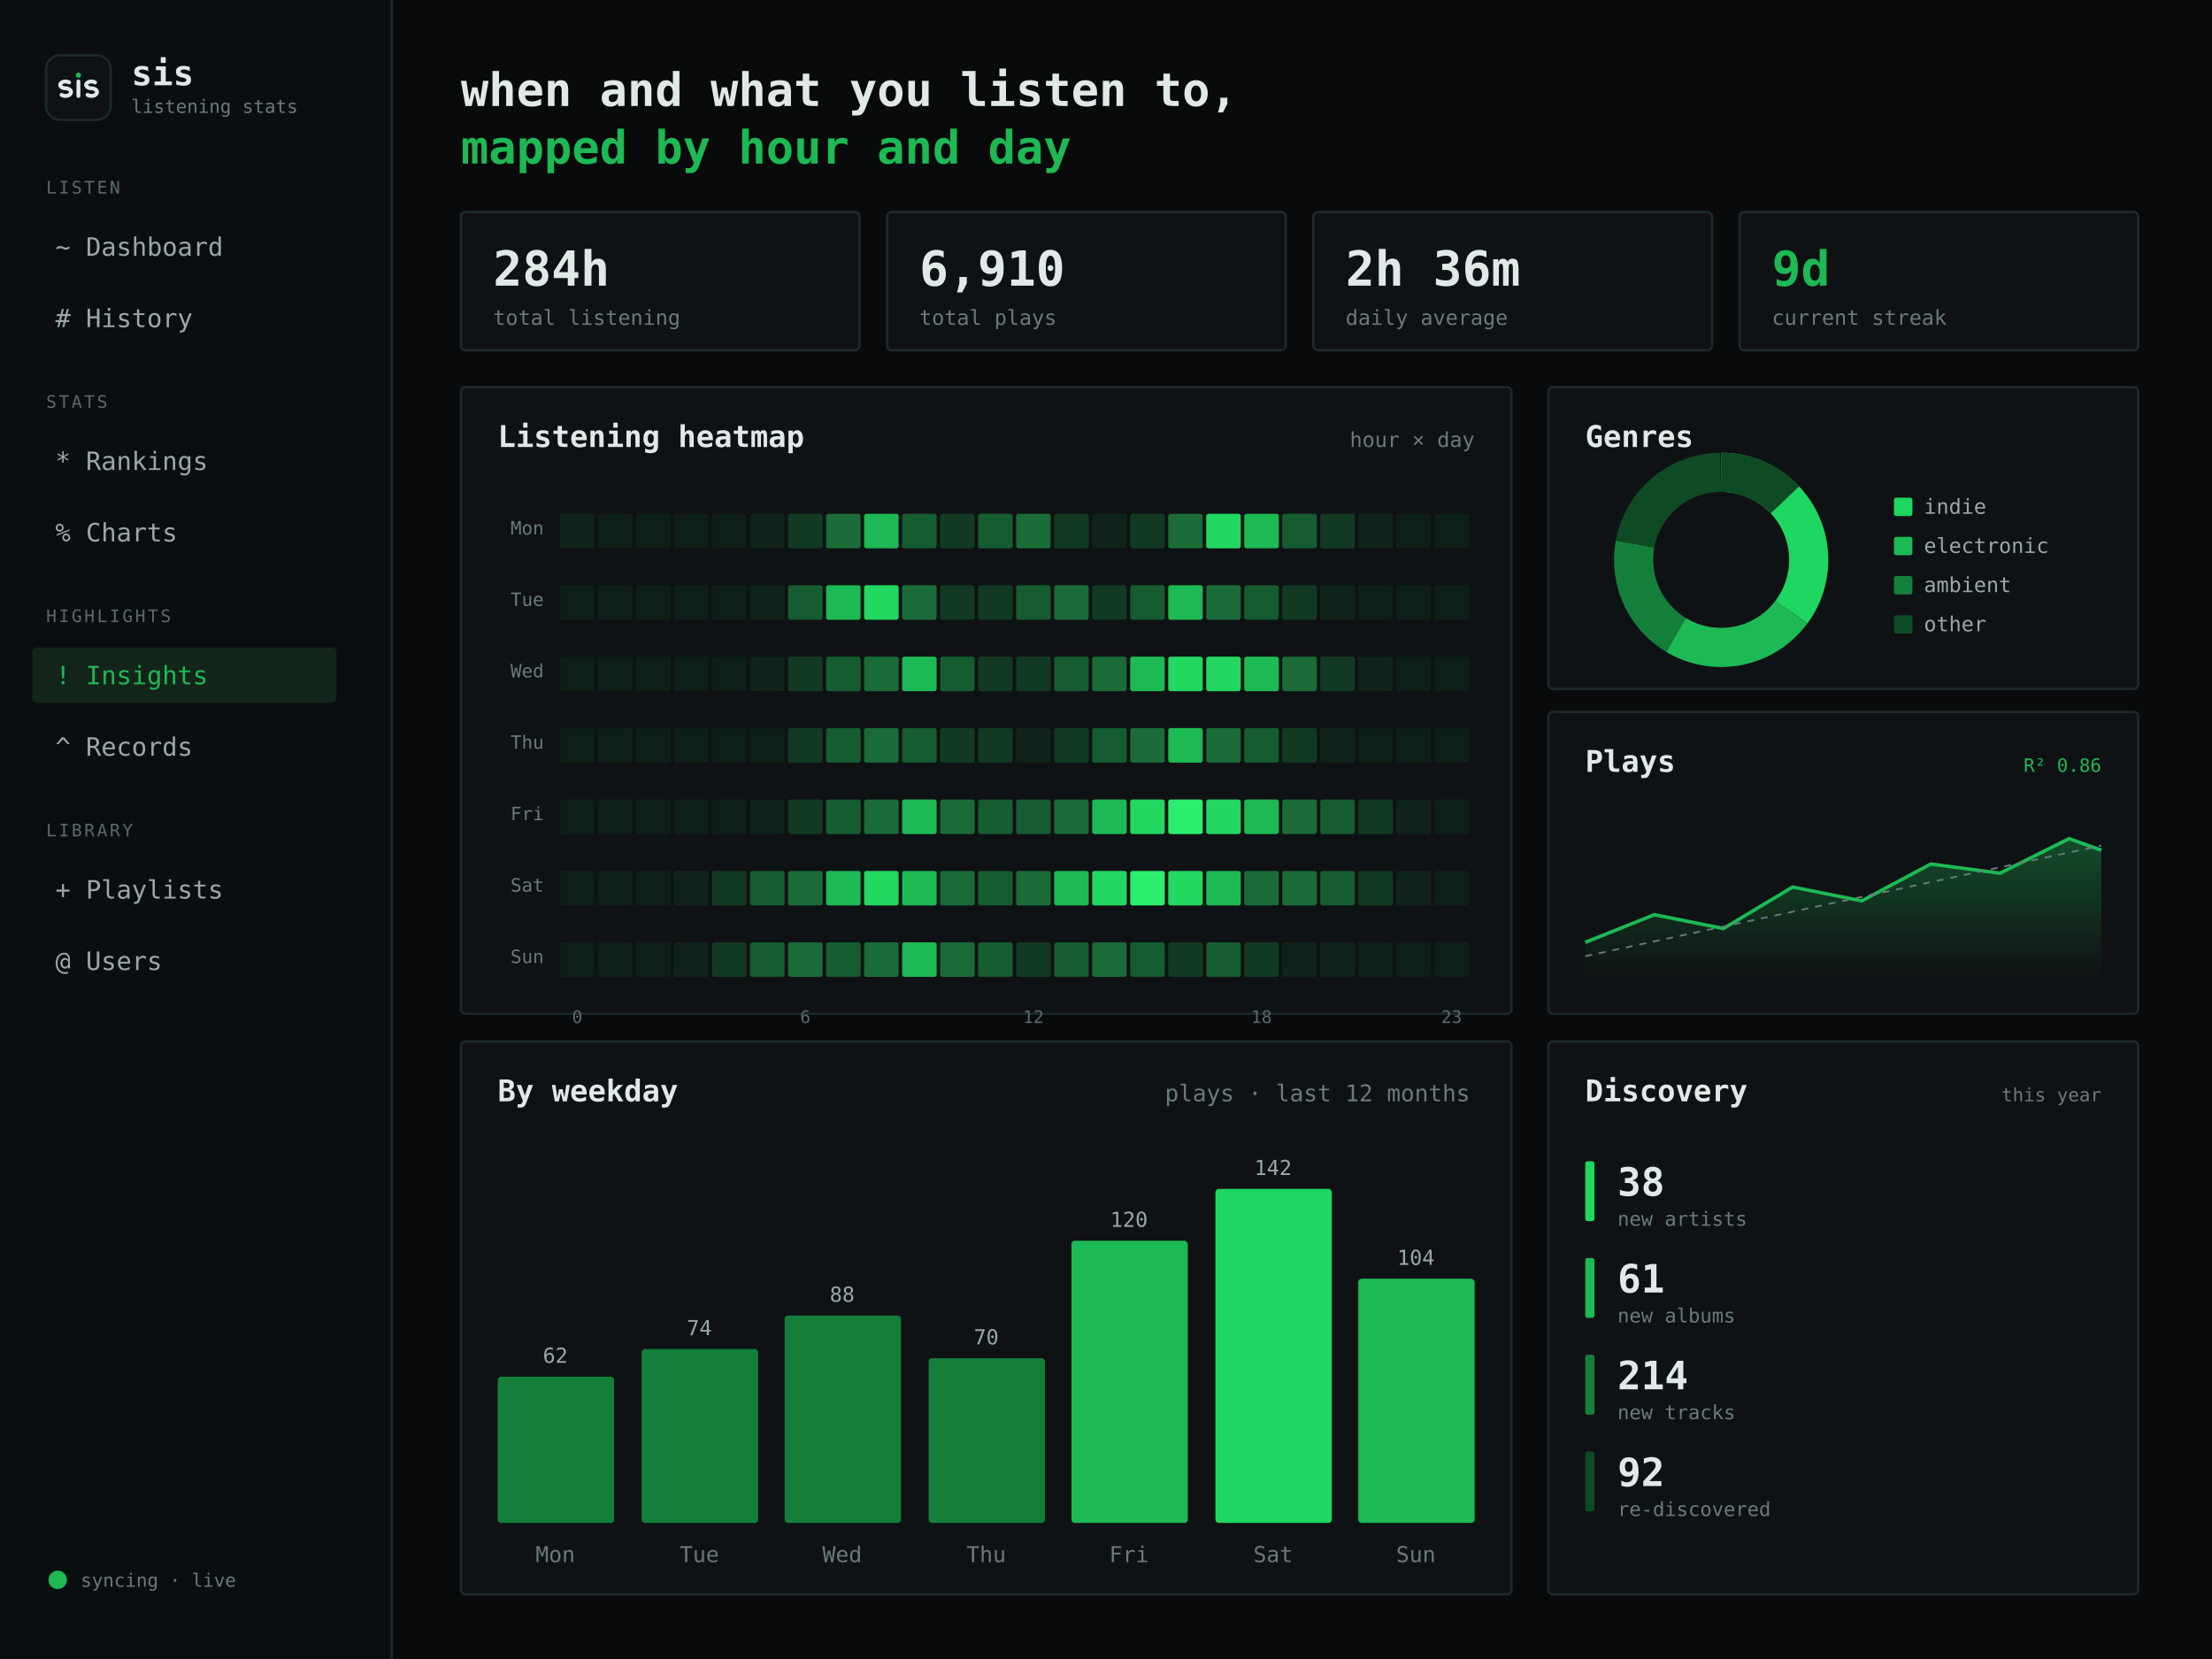
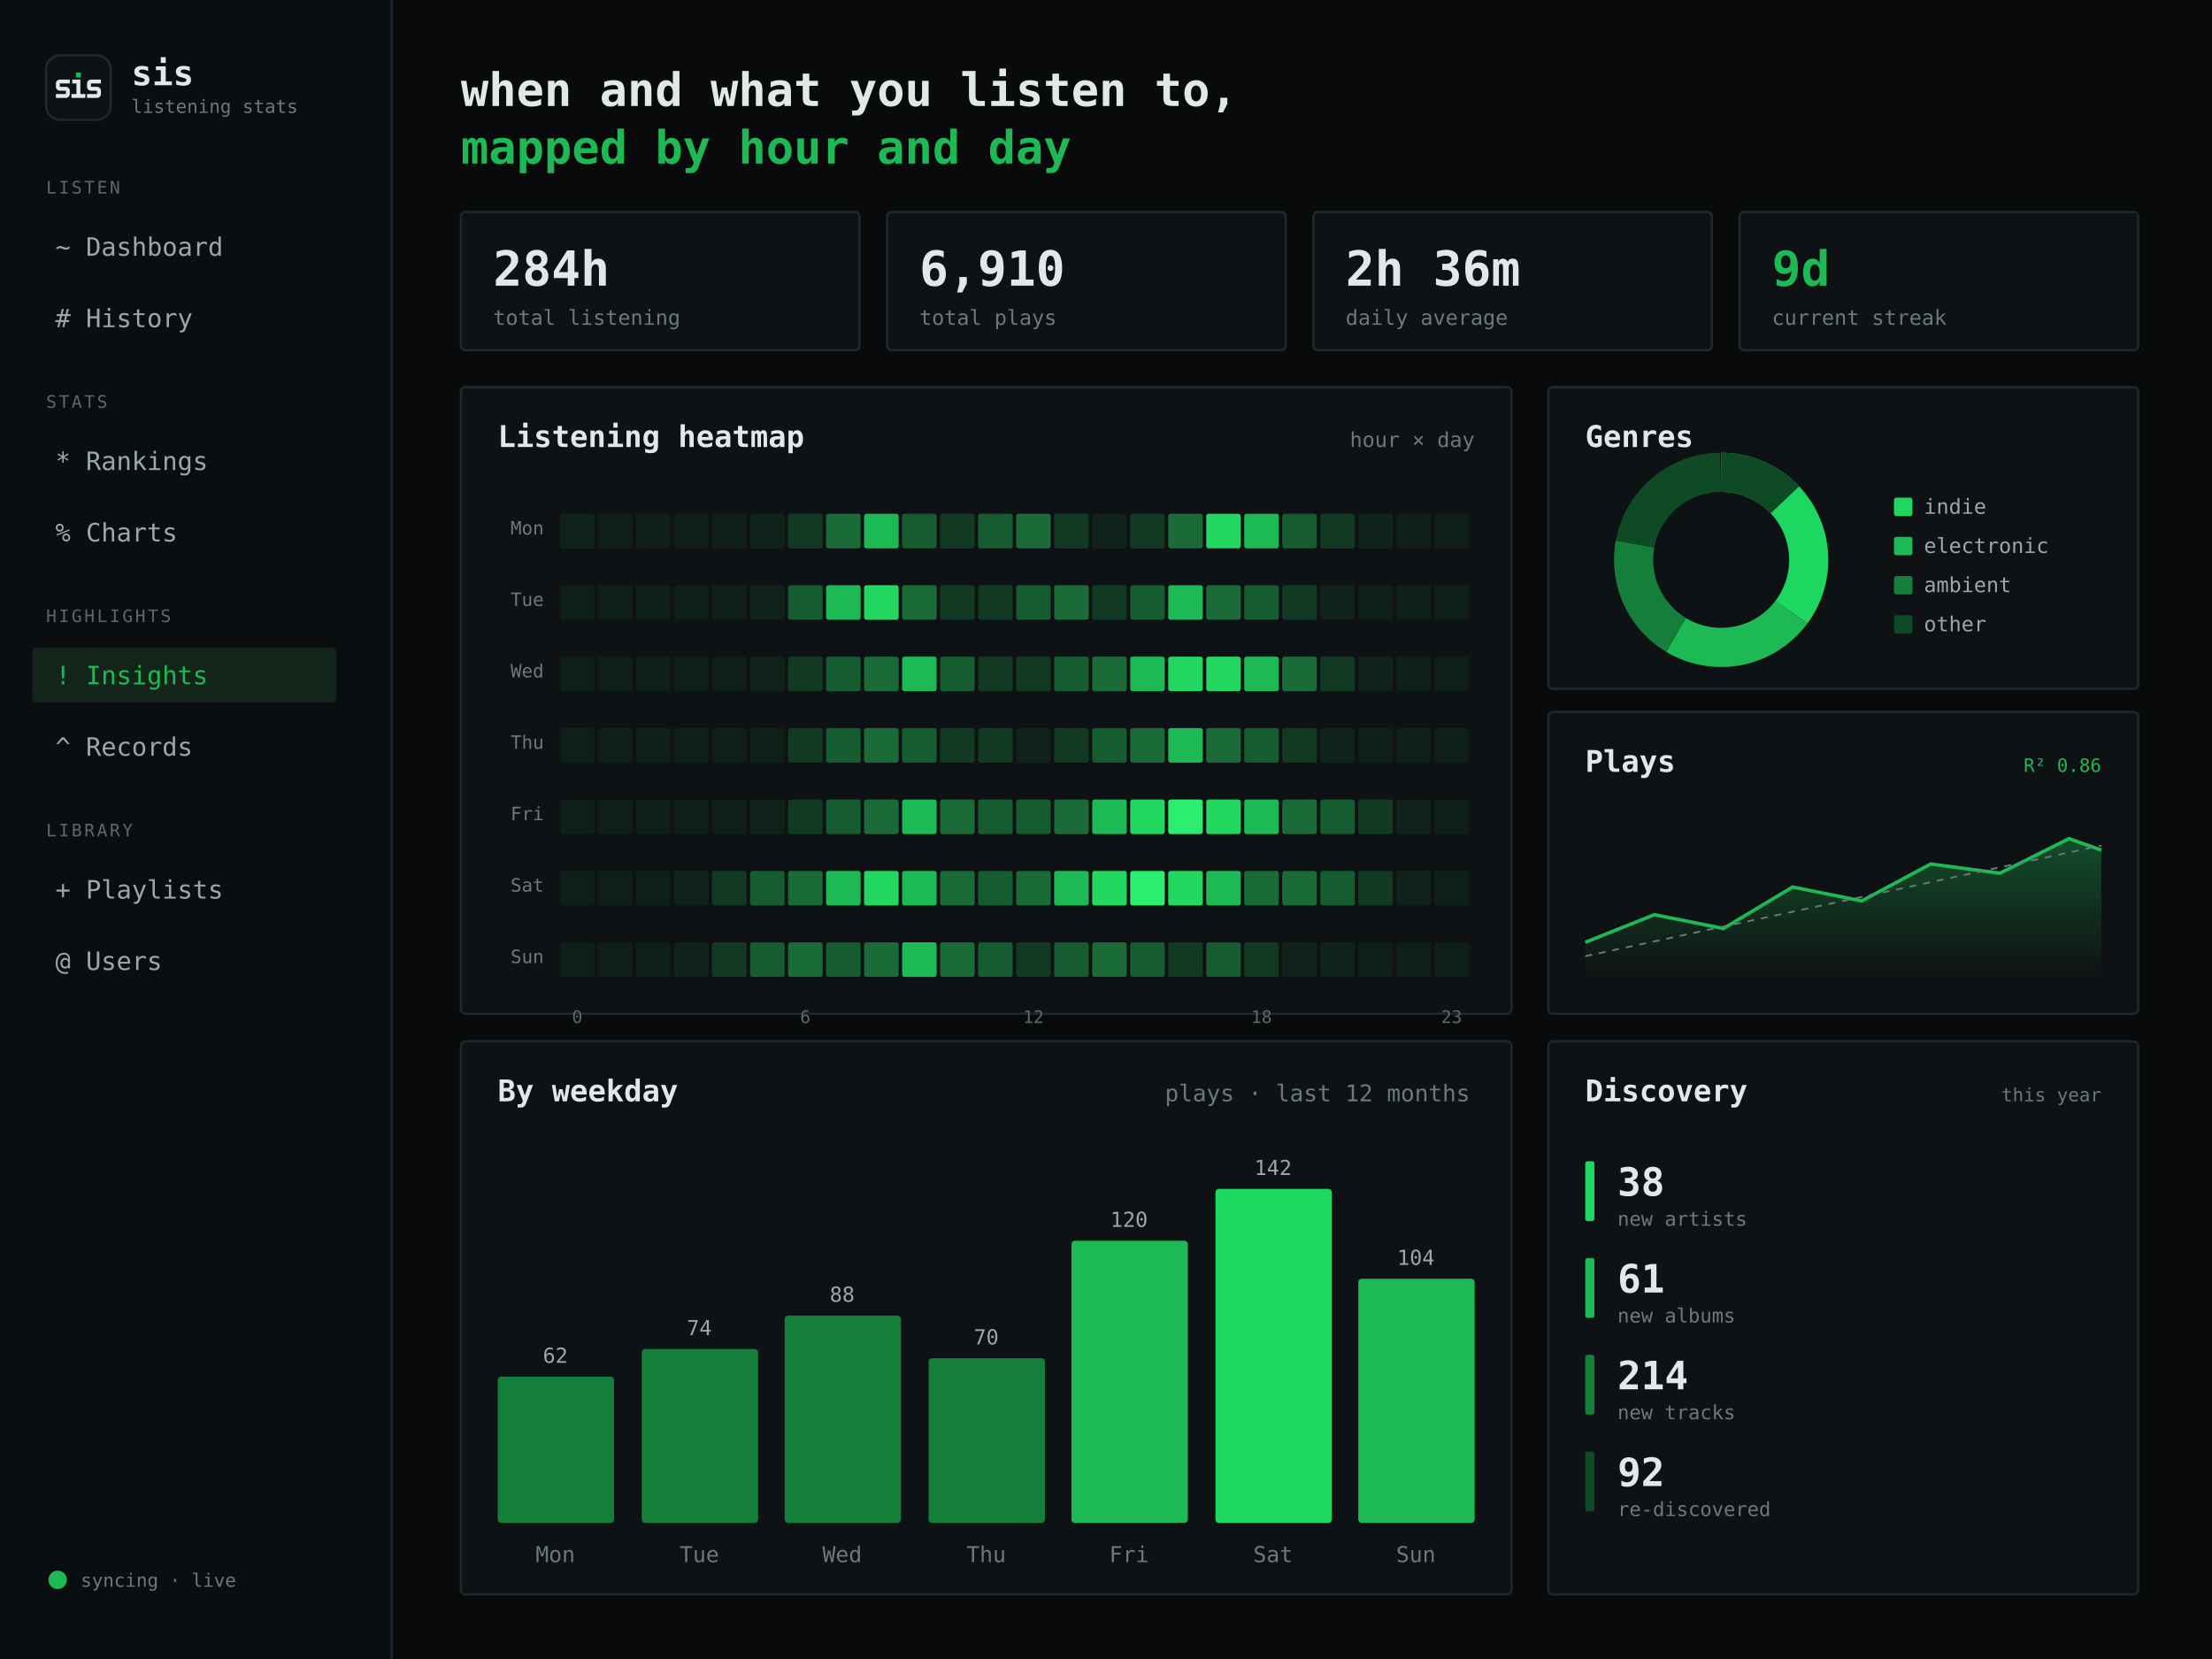
<svg xmlns="http://www.w3.org/2000/svg" width="2732" height="2048" viewBox="0 0 1920 1439.4" font-family="DejaVu Sans Mono, monospace">
  <rect x="-8" y="-8" width="1936" height="1455.4" fill="#080a0c" />
  <rect x="-8" y="-8" width="348" height="1455.4" fill="#0b0e10" />
  <line x1="340" y1="-8" x2="340" y2="1447.4" stroke="#1e2a2a" stroke-width="2" />
  <g transform="translate(40,48)">
    <rect x="0" y="0" width="56" height="56" rx="12" fill="#0f1214" stroke="#1e2a2a" stroke-width="2" />
-     <g transform="translate(10.21 15) scale(0.2421) translate(0 -16.12)">
-       <path d="M40.06 51.43A18.8 12.22 0 1 0 27 72.44A20 13.78 0 1 1 13.11 96.13M73.5 100V48M133.06 51.43A18.8 12.22 0 1 0 120 72.44A20 13.78 0 1 1 106.11 96.13" fill="none" stroke="#e0e8e8" stroke-width="14" stroke-linecap="round" stroke-linejoin="round" />
-       <circle cx="73.5" cy="25.62" r="9.5" fill="#1db954" />
+     <g transform="translate(8.46 15) scale(0.2413) translate(0 -15.8)">
+       <path d="M43 48H14A7 7 0 0 0 7 55V67A7 7 0 0 0 14 74H36A7 7 0 0 1 43 81V93A7 7 0 0 1 36 100H7M81 100V48M65.88 48H81M63 100H99M155 48H126A7 7 0 0 0 119 55V67A7 7 0 0 0 126 74H148A7 7 0 0 1 155 81V93A7 7 0 0 1 148 100H119" fill="none" stroke="#e0e8e8" stroke-width="14" stroke-linecap="square" stroke-linejoin="miter" />
+       <rect x="72.25" y="15.8" width="17.5" height="17.5" fill="#1db954" />
    </g>
    <text x="74" y="26" font-size="30" font-weight="700" fill="#e0e8e8">sis</text>
    <text x="74" y="50" font-size="16" fill="#6a7a7a">listening stats</text>
  </g>
  <g transform="translate(40,168)" font-size="22">
    <text x="0" y="0" font-size="15" fill="#5a6a6a" letter-spacing="2">LISTEN</text>
    <text x="8" y="54" fill="#9aa8a8">~  Dashboard</text>
    <text x="8" y="116" fill="#9aa8a8">#  History</text>
    <text x="0" y="186" font-size="15" fill="#5a6a6a" letter-spacing="2">STATS</text>
    <text x="8" y="240" fill="#9aa8a8">*  Rankings</text>
    <text x="8" y="302" fill="#9aa8a8">%  Charts</text>
    <text x="0" y="372" font-size="15" fill="#5a6a6a" letter-spacing="2">HIGHLIGHTS</text>
    <rect x="-12" y="394" width="264" height="48" rx="4" fill="#13241a" />
    <text x="8" y="426" fill="#1db954">!  Insights</text>
    <text x="8" y="488" fill="#9aa8a8">^  Records</text>
    <text x="0" y="558" font-size="15" fill="#5a6a6a" letter-spacing="2">LIBRARY</text>
    <text x="8" y="612" fill="#9aa8a8">+  Playlists</text>
    <text x="8" y="674" fill="#9aa8a8">@  Users</text>
  </g>
  <g transform="translate(40,1379.4)">
    <circle cx="10" cy="-8" r="8" fill="#1db954" />
    <text x="30" y="-2" font-size="16" fill="#6a7a7a">syncing · live</text>
  </g>
  <g transform="translate(400,56)">
    <text x="0" y="36" font-size="40" font-weight="700" fill="#e0e8e8">when and what you listen to,</text>
    <text x="0" y="86" font-size="40" font-weight="700" fill="#1db954">mapped by hour and day</text>
    <g transform="translate(0,128)">
      <g>
        <rect width="346" height="120" rx="4" fill="#0f1214" stroke="#1e2a2a" stroke-width="2" />
        <text x="28" y="64" font-size="42" font-weight="700" fill="#e0e8e8">284h</text>
        <text x="28" y="98" font-size="18" fill="#6a7a7a">total listening</text>
      </g>
      <g transform="translate(370,0)">
        <rect width="346" height="120" rx="4" fill="#0f1214" stroke="#1e2a2a" stroke-width="2" />
        <text x="28" y="64" font-size="42" font-weight="700" fill="#e0e8e8">6,910</text>
        <text x="28" y="98" font-size="18" fill="#6a7a7a">total plays</text>
      </g>
      <g transform="translate(740,0)">
        <rect width="346" height="120" rx="4" fill="#0f1214" stroke="#1e2a2a" stroke-width="2" />
        <text x="28" y="64" font-size="42" font-weight="700" fill="#e0e8e8">2h 36m</text>
        <text x="28" y="98" font-size="18" fill="#6a7a7a">daily average</text>
      </g>
      <g transform="translate(1110,0)">
        <rect width="346" height="120" rx="4" fill="#0f1214" stroke="#1e2a2a" stroke-width="2" />
        <text x="28" y="64" font-size="42" font-weight="700" fill="#1db954">9d</text>
        <text x="28" y="98" font-size="18" fill="#6a7a7a">current streak</text>
      </g>
    </g>
    <g transform="translate(0,280)">
      <rect width="912" height="544" rx="4" fill="#0f1214" stroke="#1e2a2a" stroke-width="2" />
      <text x="32" y="52" font-size="26" font-weight="700" fill="#e0e8e8">Listening heatmap</text>
      <text x="880" y="52" font-size="18" fill="#6a7a7a" text-anchor="end">hour × day</text>
      <g transform="translate(86,86)">
        <g font-size="16" fill="#6a7a7a" text-anchor="end">
          <text x="-14" y="42">Mon</text>
          <text x="-14" y="104">Tue</text>
          <text x="-14" y="166">Wed</text>
          <text x="-14" y="228">Thu</text>
          <text x="-14" y="290">Fri</text>
          <text x="-14" y="352">Sat</text>
          <text x="-14" y="414">Sun</text>
        </g>
        <g transform="translate(0,24)">
          <rect width="30" height="30" rx="2" fill="#10231a" />
          <rect x="33" width="30" height="30" rx="2" fill="#0e1f17" />
          <rect x="66" width="30" height="30" rx="2" fill="#0e1f17" />
          <rect x="99" width="30" height="30" rx="2" fill="#0e1f17" />
          <rect x="132" width="30" height="30" rx="2" fill="#0e1f17" />
          <rect x="165" width="30" height="30" rx="2" fill="#10231a" />
          <rect x="198" width="30" height="30" rx="2" fill="#123a22" />
          <rect x="231" width="30" height="30" rx="2" fill="#1a6b38" />
          <rect x="264" width="30" height="30" rx="2" fill="#1db954" />
          <rect x="297" width="30" height="30" rx="2" fill="#155c30" />
          <rect x="330" width="30" height="30" rx="2" fill="#123a22" />
          <rect x="363" width="30" height="30" rx="2" fill="#155c30" />
          <rect x="396" width="30" height="30" rx="2" fill="#1a6b38" />
          <rect x="429" width="30" height="30" rx="2" fill="#123a22" />
          <rect x="462" width="30" height="30" rx="2" fill="#10231a" />
          <rect x="495" width="30" height="30" rx="2" fill="#123a22" />
          <rect x="528" width="30" height="30" rx="2" fill="#1a6b38" />
          <rect x="561" width="30" height="30" rx="2" fill="#22d860" />
          <rect x="594" width="30" height="30" rx="2" fill="#1db954" />
          <rect x="627" width="30" height="30" rx="2" fill="#155c30" />
          <rect x="660" width="30" height="30" rx="2" fill="#123a22" />
          <rect x="693" width="30" height="30" rx="2" fill="#10231a" />
          <rect x="726" width="30" height="30" rx="2" fill="#0e1f17" />
          <rect x="759" width="30" height="30" rx="2" fill="#0e1f17" />
        </g>
        <g transform="translate(0,86)">
          <rect width="30" height="30" rx="2" fill="#0e1f17" />
          <rect x="33" width="30" height="30" rx="2" fill="#0e1f17" />
          <rect x="66" width="30" height="30" rx="2" fill="#0e1f17" />
          <rect x="99" width="30" height="30" rx="2" fill="#0e1f17" />
          <rect x="132" width="30" height="30" rx="2" fill="#0e1f17" />
          <rect x="165" width="30" height="30" rx="2" fill="#10231a" />
          <rect x="198" width="30" height="30" rx="2" fill="#155c30" />
          <rect x="231" width="30" height="30" rx="2" fill="#1db954" />
          <rect x="264" width="30" height="30" rx="2" fill="#22d860" />
          <rect x="297" width="30" height="30" rx="2" fill="#1a6b38" />
          <rect x="330" width="30" height="30" rx="2" fill="#123a22" />
          <rect x="363" width="30" height="30" rx="2" fill="#123a22" />
          <rect x="396" width="30" height="30" rx="2" fill="#155c30" />
          <rect x="429" width="30" height="30" rx="2" fill="#1a6b38" />
          <rect x="462" width="30" height="30" rx="2" fill="#123a22" />
          <rect x="495" width="30" height="30" rx="2" fill="#155c30" />
          <rect x="528" width="30" height="30" rx="2" fill="#1db954" />
          <rect x="561" width="30" height="30" rx="2" fill="#1a6b38" />
          <rect x="594" width="30" height="30" rx="2" fill="#155c30" />
          <rect x="627" width="30" height="30" rx="2" fill="#123a22" />
          <rect x="660" width="30" height="30" rx="2" fill="#10231a" />
          <rect x="693" width="30" height="30" rx="2" fill="#0e1f17" />
          <rect x="726" width="30" height="30" rx="2" fill="#0e1f17" />
          <rect x="759" width="30" height="30" rx="2" fill="#0e1f17" />
        </g>
        <g transform="translate(0,148)">
          <rect width="30" height="30" rx="2" fill="#0e1f17" />
          <rect x="33" width="30" height="30" rx="2" fill="#0e1f17" />
          <rect x="66" width="30" height="30" rx="2" fill="#0e1f17" />
          <rect x="99" width="30" height="30" rx="2" fill="#0e1f17" />
          <rect x="132" width="30" height="30" rx="2" fill="#0e1f17" />
          <rect x="165" width="30" height="30" rx="2" fill="#10231a" />
          <rect x="198" width="30" height="30" rx="2" fill="#123a22" />
          <rect x="231" width="30" height="30" rx="2" fill="#155c30" />
          <rect x="264" width="30" height="30" rx="2" fill="#1a6b38" />
          <rect x="297" width="30" height="30" rx="2" fill="#1db954" />
          <rect x="330" width="30" height="30" rx="2" fill="#155c30" />
          <rect x="363" width="30" height="30" rx="2" fill="#123a22" />
          <rect x="396" width="30" height="30" rx="2" fill="#123a22" />
          <rect x="429" width="30" height="30" rx="2" fill="#155c30" />
          <rect x="462" width="30" height="30" rx="2" fill="#1a6b38" />
          <rect x="495" width="30" height="30" rx="2" fill="#1db954" />
          <rect x="528" width="30" height="30" rx="2" fill="#22d860" />
          <rect x="561" width="30" height="30" rx="2" fill="#22d860" />
          <rect x="594" width="30" height="30" rx="2" fill="#1db954" />
          <rect x="627" width="30" height="30" rx="2" fill="#1a6b38" />
          <rect x="660" width="30" height="30" rx="2" fill="#123a22" />
          <rect x="693" width="30" height="30" rx="2" fill="#10231a" />
          <rect x="726" width="30" height="30" rx="2" fill="#0e1f17" />
          <rect x="759" width="30" height="30" rx="2" fill="#0e1f17" />
        </g>
        <g transform="translate(0,210)">
          <rect width="30" height="30" rx="2" fill="#0e1f17" />
          <rect x="33" width="30" height="30" rx="2" fill="#0e1f17" />
          <rect x="66" width="30" height="30" rx="2" fill="#0e1f17" />
          <rect x="99" width="30" height="30" rx="2" fill="#0e1f17" />
          <rect x="132" width="30" height="30" rx="2" fill="#0e1f17" />
          <rect x="165" width="30" height="30" rx="2" fill="#0e1f17" />
          <rect x="198" width="30" height="30" rx="2" fill="#123a22" />
          <rect x="231" width="30" height="30" rx="2" fill="#155c30" />
          <rect x="264" width="30" height="30" rx="2" fill="#1a6b38" />
          <rect x="297" width="30" height="30" rx="2" fill="#155c30" />
          <rect x="330" width="30" height="30" rx="2" fill="#123a22" />
          <rect x="363" width="30" height="30" rx="2" fill="#123a22" />
          <rect x="396" width="30" height="30" rx="2" fill="#10231a" />
          <rect x="429" width="30" height="30" rx="2" fill="#123a22" />
          <rect x="462" width="30" height="30" rx="2" fill="#155c30" />
          <rect x="495" width="30" height="30" rx="2" fill="#1a6b38" />
          <rect x="528" width="30" height="30" rx="2" fill="#1db954" />
          <rect x="561" width="30" height="30" rx="2" fill="#1a6b38" />
          <rect x="594" width="30" height="30" rx="2" fill="#155c30" />
          <rect x="627" width="30" height="30" rx="2" fill="#123a22" />
          <rect x="660" width="30" height="30" rx="2" fill="#10231a" />
          <rect x="693" width="30" height="30" rx="2" fill="#0e1f17" />
          <rect x="726" width="30" height="30" rx="2" fill="#0e1f17" />
          <rect x="759" width="30" height="30" rx="2" fill="#0e1f17" />
        </g>
        <g transform="translate(0,272)">
          <rect width="30" height="30" rx="2" fill="#0e1f17" />
          <rect x="33" width="30" height="30" rx="2" fill="#0e1f17" />
          <rect x="66" width="30" height="30" rx="2" fill="#0e1f17" />
          <rect x="99" width="30" height="30" rx="2" fill="#0e1f17" />
          <rect x="132" width="30" height="30" rx="2" fill="#0e1f17" />
          <rect x="165" width="30" height="30" rx="2" fill="#10231a" />
          <rect x="198" width="30" height="30" rx="2" fill="#123a22" />
          <rect x="231" width="30" height="30" rx="2" fill="#155c30" />
          <rect x="264" width="30" height="30" rx="2" fill="#1a6b38" />
          <rect x="297" width="30" height="30" rx="2" fill="#1db954" />
          <rect x="330" width="30" height="30" rx="2" fill="#1a6b38" />
          <rect x="363" width="30" height="30" rx="2" fill="#155c30" />
          <rect x="396" width="30" height="30" rx="2" fill="#155c30" />
          <rect x="429" width="30" height="30" rx="2" fill="#1a6b38" />
          <rect x="462" width="30" height="30" rx="2" fill="#1db954" />
          <rect x="495" width="30" height="30" rx="2" fill="#22d860" />
          <rect x="528" width="30" height="30" rx="2" fill="#2cee6e" />
          <rect x="561" width="30" height="30" rx="2" fill="#22d860" />
          <rect x="594" width="30" height="30" rx="2" fill="#1db954" />
          <rect x="627" width="30" height="30" rx="2" fill="#1a6b38" />
          <rect x="660" width="30" height="30" rx="2" fill="#155c30" />
          <rect x="693" width="30" height="30" rx="2" fill="#123a22" />
          <rect x="726" width="30" height="30" rx="2" fill="#10231a" />
          <rect x="759" width="30" height="30" rx="2" fill="#0e1f17" />
        </g>
        <g transform="translate(0,334)">
          <rect width="30" height="30" rx="2" fill="#0e1f17" />
          <rect x="33" width="30" height="30" rx="2" fill="#0e1f17" />
          <rect x="66" width="30" height="30" rx="2" fill="#0e1f17" />
          <rect x="99" width="30" height="30" rx="2" fill="#10231a" />
          <rect x="132" width="30" height="30" rx="2" fill="#123a22" />
          <rect x="165" width="30" height="30" rx="2" fill="#155c30" />
          <rect x="198" width="30" height="30" rx="2" fill="#1a6b38" />
          <rect x="231" width="30" height="30" rx="2" fill="#1db954" />
          <rect x="264" width="30" height="30" rx="2" fill="#22d860" />
          <rect x="297" width="30" height="30" rx="2" fill="#1db954" />
          <rect x="330" width="30" height="30" rx="2" fill="#1a6b38" />
          <rect x="363" width="30" height="30" rx="2" fill="#155c30" />
          <rect x="396" width="30" height="30" rx="2" fill="#1a6b38" />
          <rect x="429" width="30" height="30" rx="2" fill="#1db954" />
          <rect x="462" width="30" height="30" rx="2" fill="#22d860" />
          <rect x="495" width="30" height="30" rx="2" fill="#2cee6e" />
          <rect x="528" width="30" height="30" rx="2" fill="#22d860" />
          <rect x="561" width="30" height="30" rx="2" fill="#1db954" />
          <rect x="594" width="30" height="30" rx="2" fill="#1a6b38" />
          <rect x="627" width="30" height="30" rx="2" fill="#1a6b38" />
          <rect x="660" width="30" height="30" rx="2" fill="#155c30" />
          <rect x="693" width="30" height="30" rx="2" fill="#123a22" />
          <rect x="726" width="30" height="30" rx="2" fill="#10231a" />
          <rect x="759" width="30" height="30" rx="2" fill="#0e1f17" />
        </g>
        <g transform="translate(0,396)">
          <rect width="30" height="30" rx="2" fill="#0e1f17" />
          <rect x="33" width="30" height="30" rx="2" fill="#0e1f17" />
          <rect x="66" width="30" height="30" rx="2" fill="#0e1f17" />
          <rect x="99" width="30" height="30" rx="2" fill="#10231a" />
          <rect x="132" width="30" height="30" rx="2" fill="#123a22" />
          <rect x="165" width="30" height="30" rx="2" fill="#155c30" />
          <rect x="198" width="30" height="30" rx="2" fill="#1a6b38" />
          <rect x="231" width="30" height="30" rx="2" fill="#155c30" />
          <rect x="264" width="30" height="30" rx="2" fill="#1a6b38" />
          <rect x="297" width="30" height="30" rx="2" fill="#1db954" />
          <rect x="330" width="30" height="30" rx="2" fill="#1a6b38" />
          <rect x="363" width="30" height="30" rx="2" fill="#155c30" />
          <rect x="396" width="30" height="30" rx="2" fill="#123a22" />
          <rect x="429" width="30" height="30" rx="2" fill="#155c30" />
          <rect x="462" width="30" height="30" rx="2" fill="#1a6b38" />
          <rect x="495" width="30" height="30" rx="2" fill="#155c30" />
          <rect x="528" width="30" height="30" rx="2" fill="#123a22" />
          <rect x="561" width="30" height="30" rx="2" fill="#155c30" />
          <rect x="594" width="30" height="30" rx="2" fill="#123a22" />
          <rect x="627" width="30" height="30" rx="2" fill="#10231a" />
          <rect x="660" width="30" height="30" rx="2" fill="#10231a" />
          <rect x="693" width="30" height="30" rx="2" fill="#0e1f17" />
          <rect x="726" width="30" height="30" rx="2" fill="#0e1f17" />
          <rect x="759" width="30" height="30" rx="2" fill="#0e1f17" />
        </g>
        <g font-size="15" fill="#5a6a6a" text-anchor="middle">
          <text x="15" y="466">0</text>
          <text x="213" y="466">6</text>
          <text x="411" y="466">12</text>
          <text x="609" y="466">18</text>
          <text x="774" y="466">23</text>
        </g>
      </g>
    </g>
    <g transform="translate(944,280)">
      <rect width="512" height="262" rx="4" fill="#0f1214" stroke="#1e2a2a" stroke-width="2" />
      <text x="32" y="52" font-size="26" font-weight="700" fill="#e0e8e8">Genres</text>
      <g transform="translate(150,150)">
        <circle r="76" fill="none" stroke="#1ed760" stroke-width="34" stroke-dasharray="168 310" transform="rotate(-90)" />
        <circle r="76" fill="none" stroke="#1db954" stroke-width="34" stroke-dasharray="112 310" stroke-dashoffset="-168" transform="rotate(-90)" />
        <circle r="76" fill="none" stroke="#147f3b" stroke-width="34" stroke-dasharray="92 310" stroke-dashoffset="-280" transform="rotate(-90)" />
        <circle r="76" fill="none" stroke="#0e4a24" stroke-width="34" stroke-dasharray="105 310" stroke-dashoffset="-372" transform="rotate(-90)" />
      </g>
      <g font-size="18" transform="translate(300,96)">
        <rect x="0" y="0" width="16" height="16" rx="2" fill="#1ed760" />
        <text x="26" y="14" fill="#9aa8a8">indie</text>
        <rect x="0" y="34" width="16" height="16" rx="2" fill="#1db954" />
        <text x="26" y="48" fill="#9aa8a8">electronic</text>
        <rect x="0" y="68" width="16" height="16" rx="2" fill="#147f3b" />
        <text x="26" y="82" fill="#9aa8a8">ambient</text>
        <rect x="0" y="102" width="16" height="16" rx="2" fill="#0e4a24" />
        <text x="26" y="116" fill="#9aa8a8">other</text>
      </g>
    </g>
    <g transform="translate(944,562)">
      <rect width="512" height="262" rx="4" fill="#0f1214" stroke="#1e2a2a" stroke-width="2" />
      <text x="32" y="52" font-size="26" font-weight="700" fill="#e0e8e8">Plays</text>
      <text x="480" y="52" font-size="16" fill="#1db954" text-anchor="end">R² 0.86</text>
      <defs>
        <linearGradient id="pf" x1="0" y1="0" x2="0" y2="1">
          <stop offset="0" stop-color="#1db954" stop-opacity="0.35" />
          <stop offset="1" stop-color="#1db954" stop-opacity="0" />
        </linearGradient>
      </defs>
      <g transform="translate(32,80)">
        <path d="M0,120 L60,96 L120,108 L180,72 L240,84 L300,52 L360,60 L420,30 L448,40 L448,150 L0,150 Z" fill="url(#pf)" />
        <path d="M0,120 L60,96 L120,108 L180,72 L240,84 L300,52 L360,60 L420,30 L448,40" fill="none" stroke="#1db954" stroke-width="3" />
        <line x1="0" y1="132" x2="448" y2="36" stroke="#6a7a7a" stroke-width="1.5" stroke-dasharray="6 6" />
      </g>
    </g>
    <g transform="translate(0,848)">
      <rect width="912" height="480" rx="4" fill="#0f1214" stroke="#1e2a2a" stroke-width="2" />
      <text x="32" y="52" font-size="26" font-weight="700" fill="#e0e8e8">By weekday</text>
      <text x="876" y="52" font-size="20" fill="#6a7a7a" text-anchor="end">plays · last 12 months</text>
      <rect x="32" y="291" width="101" height="127" rx="3" fill="#147f3b" />
      <text x="82" y="452" font-size="19" fill="#6a7a7a" text-anchor="middle">Mon</text>
      <text x="82" y="279" font-size="18" fill="#9aa8a8" text-anchor="middle">62</text>
      <rect x="157" y="267" width="101" height="151" rx="3" fill="#147f3b" />
      <text x="207" y="452" font-size="19" fill="#6a7a7a" text-anchor="middle">Tue</text>
      <text x="207" y="255" font-size="18" fill="#9aa8a8" text-anchor="middle">74</text>
      <rect x="281" y="238" width="101" height="180" rx="3" fill="#147f3b" />
      <text x="331" y="452" font-size="19" fill="#6a7a7a" text-anchor="middle">Wed</text>
      <text x="331" y="226" font-size="18" fill="#9aa8a8" text-anchor="middle">88</text>
      <rect x="406" y="275" width="101" height="143" rx="3" fill="#147f3b" />
      <text x="456" y="452" font-size="19" fill="#6a7a7a" text-anchor="middle">Thu</text>
      <text x="456" y="263" font-size="18" fill="#9aa8a8" text-anchor="middle">70</text>
      <rect x="530" y="173" width="101" height="245" rx="3" fill="#1db954" />
      <text x="580" y="452" font-size="19" fill="#6a7a7a" text-anchor="middle">Fri</text>
      <text x="580" y="161" font-size="18" fill="#9aa8a8" text-anchor="middle">120</text>
      <rect x="655" y="128" width="101" height="290" rx="3" fill="#1ed760" />
      <text x="705" y="452" font-size="19" fill="#6a7a7a" text-anchor="middle">Sat</text>
      <text x="705" y="116" font-size="18" fill="#9aa8a8" text-anchor="middle">142</text>
      <rect x="779" y="206" width="101" height="212" rx="3" fill="#1db954" />
      <text x="829" y="452" font-size="19" fill="#6a7a7a" text-anchor="middle">Sun</text>
      <text x="829" y="194" font-size="18" fill="#9aa8a8" text-anchor="middle">104</text>
    </g>
    <g transform="translate(944,848)">
      <rect width="512" height="480" rx="4" fill="#0f1214" stroke="#1e2a2a" stroke-width="2" />
      <text x="32" y="52" font-size="26" font-weight="700" fill="#e0e8e8">Discovery</text>
      <text x="480" y="52" font-size="16" fill="#6a7a7a" text-anchor="end">this year</text>
      <rect x="32" y="104" width="8" height="52" rx="2" fill="#1ed760" />
      <text x="60" y="134" font-size="34" font-weight="700" fill="#e0e8e8">38</text>
      <text x="60" y="160" font-size="17" fill="#6a7a7a">new artists</text>
      <rect x="32" y="188" width="8" height="52" rx="2" fill="#1db954" />
      <text x="60" y="218" font-size="34" font-weight="700" fill="#e0e8e8">61</text>
      <text x="60" y="244" font-size="17" fill="#6a7a7a">new albums</text>
      <rect x="32" y="272" width="8" height="52" rx="2" fill="#147f3b" />
      <text x="60" y="302" font-size="34" font-weight="700" fill="#e0e8e8">214</text>
      <text x="60" y="328" font-size="17" fill="#6a7a7a">new tracks</text>
      <rect x="32" y="356" width="8" height="52" rx="2" fill="#0e4a24" />
      <text x="60" y="386" font-size="34" font-weight="700" fill="#e0e8e8">92</text>
      <text x="60" y="412" font-size="17" fill="#6a7a7a">re-discovered</text>
    </g>
  </g>
</svg>
